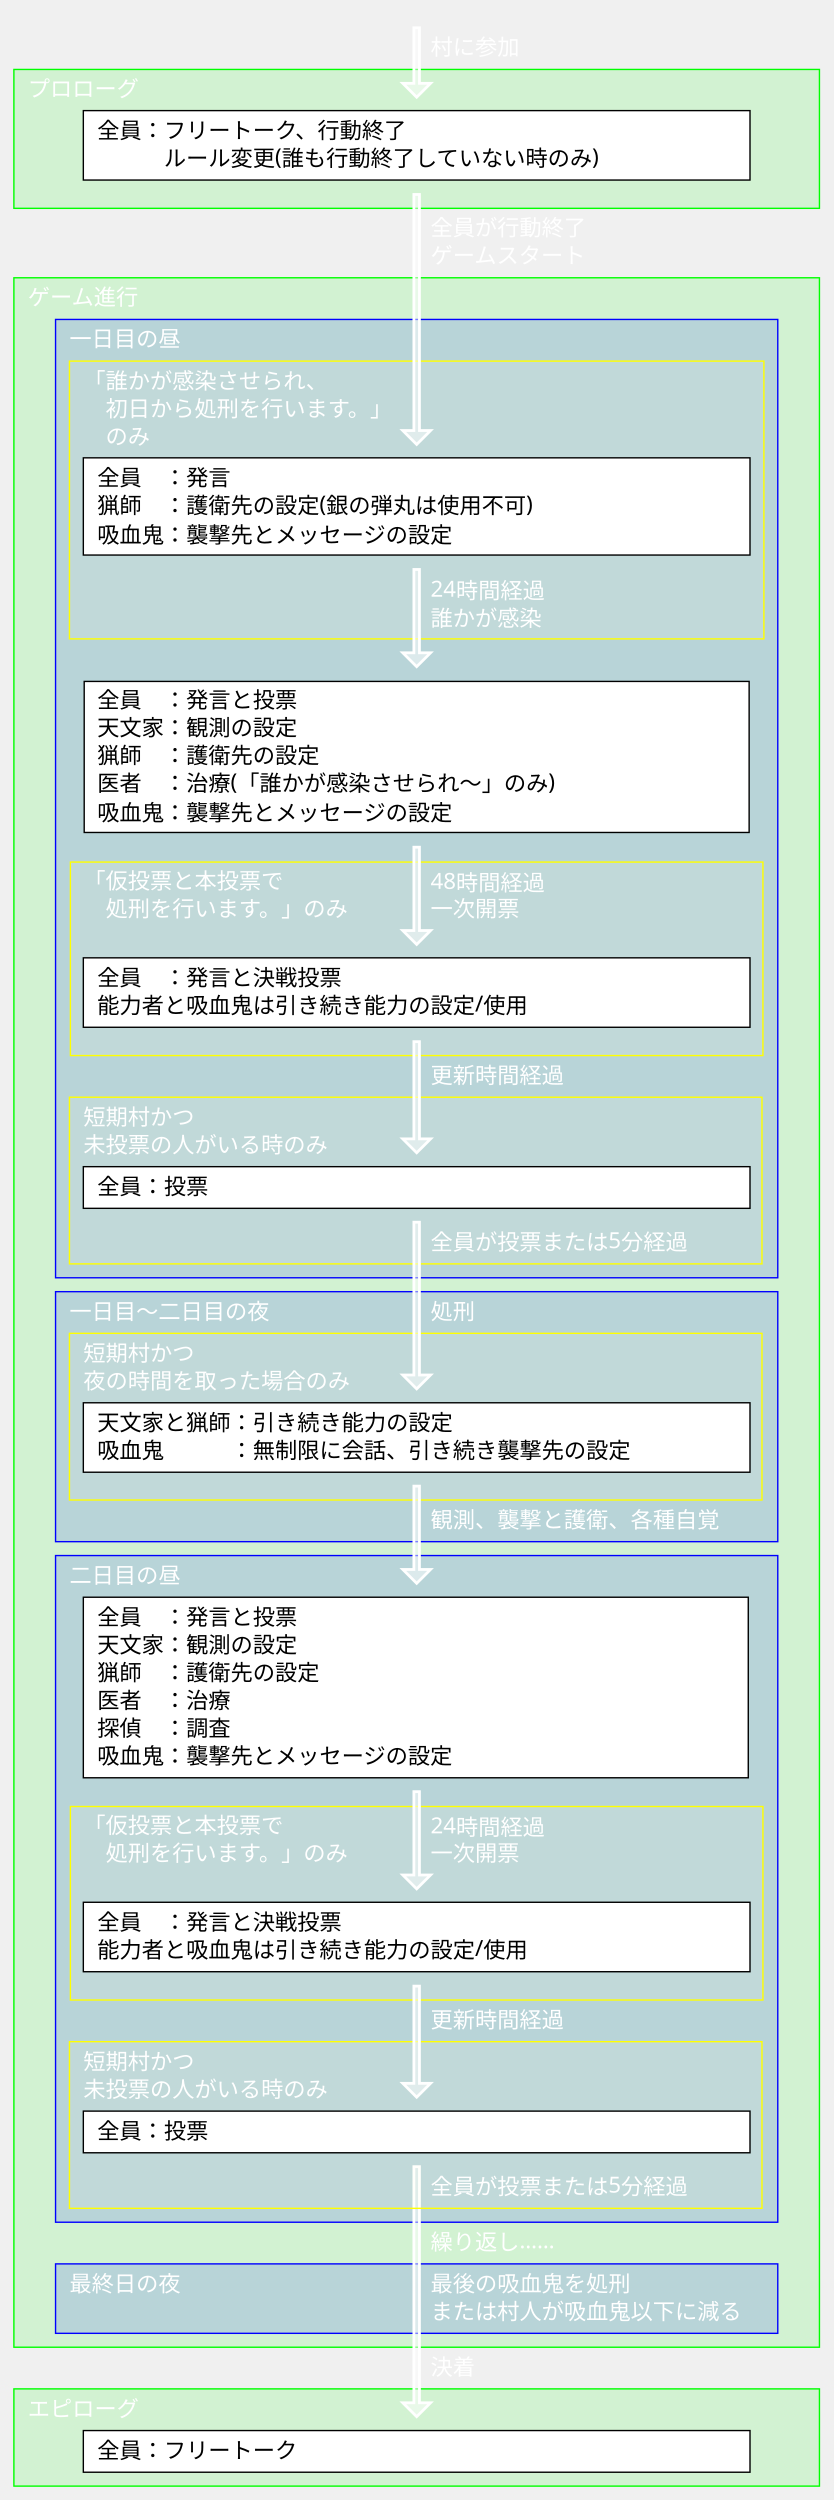
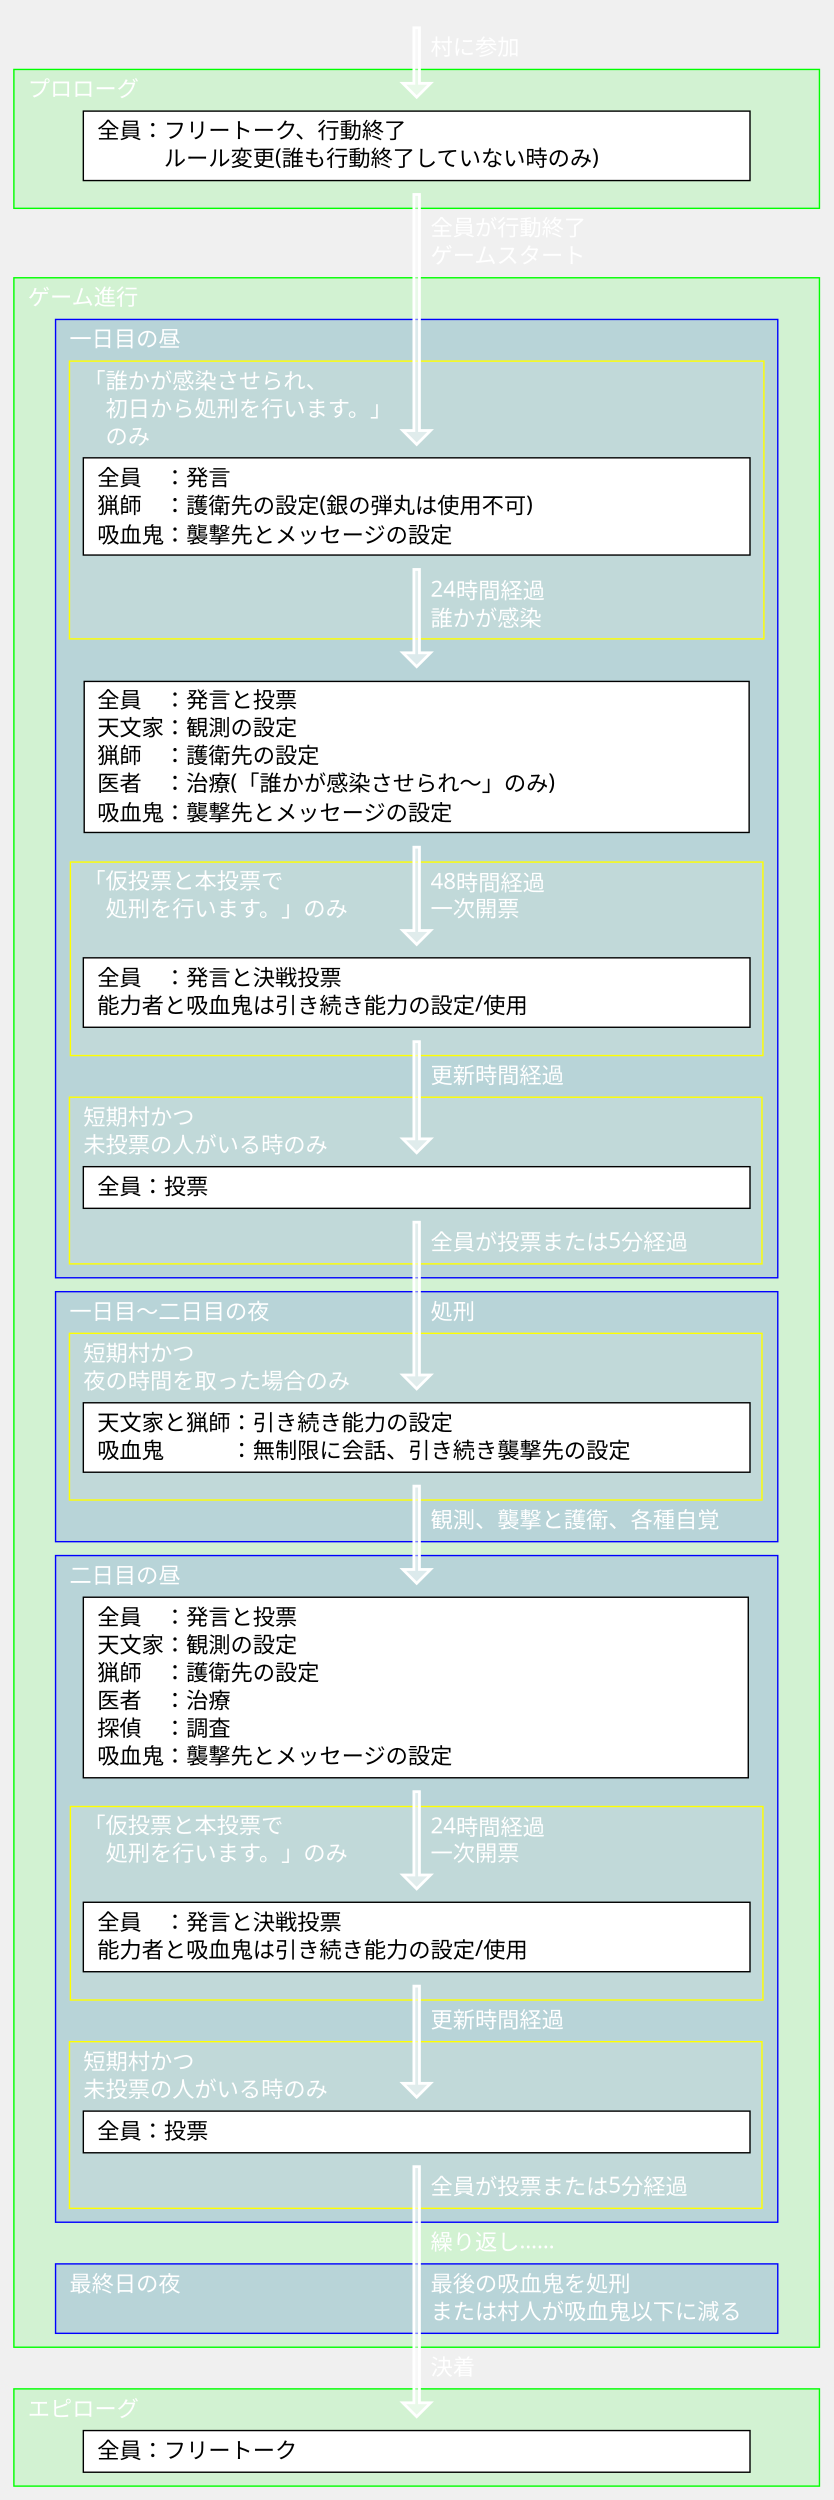
<svg xmlns="http://www.w3.org/2000/svg" width="600" height="1800" id="svg4309" version="1.1">
  <defs id="defs166" />
  <g id="layer1" transform="translate(0,747.6378)">
    <rect y="-547.638" x="10" height="1490" width="580" id="rect7648" style="fill:#01ff01;fill-opacity:0.125;fill-rule:evenodd;stroke:#00ff00;stroke-width:1;stroke-linecap:butt;stroke-linejoin:miter;stroke-miterlimit:4;stroke-opacity:1;stroke-dasharray:none" />
    <rect style="fill:#01ff01;fill-opacity:0.125;fill-rule:evenodd;stroke:#00ff00;stroke-width:1;stroke-linecap:butt;stroke-linejoin:miter;stroke-miterlimit:4;stroke-opacity:1;stroke-dasharray:none" id="rect2985" width="580" height="100" x="10" y="-697.638" />
    <text xml:space="preserve" style="font-size:16px;font-style:normal;font-weight:normal;line-height:125%;letter-spacing:0px;word-spacing:0px;fill:#ffffff;fill-opacity:1;stroke:none;font-family:IPAGothic" x="20" y="-678" id="text5573">
      <tspan id="tspan5575" x="20" y="-678">プロローグ</tspan>
    </text>
    <text xml:space="preserve" style="font-size:16px;font-style:normal;font-weight:normal;line-height:125%;letter-spacing:0px;word-spacing:0px;fill:#ffffff;fill-opacity:1;stroke:none;font-family:IPAGothic" x="310" y="-708" id="text5573-4">
      <tspan id="tspan5575-7" x="310" y="-708">村に参加</tspan>
    </text>
-     <rect style="fill:#ffffff;fill-opacity:1;stroke:#000000;stroke-width:1;stroke-miterlimit:4;stroke-opacity:1;stroke-dasharray:none" id="rect7020" width="480" height="50" x="60" y="-668" />
+     <rect style="fill:#ffffff;fill-opacity:1;stroke:#000000;stroke-width:1;stroke-miterlimit:4;stroke-opacity:1;stroke-dasharray:none" id="rect7020" width="480" height="50" x="60" y="-667.638" />
    <text xml:space="preserve" style="font-size:16px;font-style:normal;font-weight:normal;line-height:125%;letter-spacing:0px;word-spacing:0px;fill:#000000;fill-opacity:1;stroke:none;font-family:IPAGothic" x="70" y="-648" id="text7402">
      <tspan id="tspan7404" x="70" y="-648">全員：フリートーク、行動終了</tspan>
      <tspan x="70" y="-628" id="tspan7406">　　　ルール変更(誰も行動終了していない時のみ)</tspan>
    </text>
    <text id="text7650" y="-578" x="310" style="font-size:16px;font-style:normal;font-weight:normal;line-height:125%;letter-spacing:0px;word-spacing:0px;fill:#ffffff;fill-opacity:1;stroke:none;font-family:IPAGothic" xml:space="preserve">
      <tspan y="-578" x="310" id="tspan7652">全員が行動終了</tspan>
      <tspan y="-558" x="310" id="tspan7658">ゲームスタート</tspan>
    </text>
-     <text xml:space="preserve" style="font-size:16px;font-style:normal;font-weight:normal;line-height:125%;letter-spacing:0px;word-spacing:0px;fill:#000000;fill-opacity:1;stroke:none;font-family:IPAGothic" x="650" y="222.362" id="text7654">
-       <tspan id="tspan7656" x="650" y="222.362" />
-     </text>
    <text xml:space="preserve" style="font-size:16px;font-style:normal;font-weight:normal;line-height:125%;letter-spacing:0px;word-spacing:0px;fill:#ffffff;fill-opacity:1;stroke:none;font-family:IPAGothic" x="20" y="-528" id="text7660">
      <tspan id="tspan7662" x="20" y="-528">ゲーム進行</tspan>
    </text>
    <rect y="-517.638" x="40" height="690" width="520" id="rect7664" style="fill:#0101ff;fill-opacity:0.125;stroke:#0000ff;stroke-width:1;stroke-miterlimit:4;stroke-opacity:1;stroke-dasharray:none" />
    <text id="text7666" y="-498" x="50" style="font-size:16px;font-style:normal;font-weight:normal;line-height:125%;letter-spacing:0px;word-spacing:0px;fill:#ffffff;fill-opacity:1;stroke:none;font-family:IPAGothic" xml:space="preserve">
      <tspan y="-498" x="50" id="tspan7668">一日目の昼</tspan>
    </text>
-     <path style="fill:#ffffff;fill-opacity:0.502;stroke:#ffffff;stroke-width:2;stroke-miterlimit:4;stroke-opacity:1" d="m 302,-727.638 0,40 8,0 -10,10 -10,-10 8,0 0,-40 z" id="rect7676" />
    <rect y="-487.638" x="50" height="200" width="500" id="rect7681" style="fill:#ffffe0;fill-opacity:0.125;stroke:#ffff00;stroke-width:1;stroke-miterlimit:4;stroke-opacity:1;stroke-dasharray:none" />
    <rect y="-418" x="60" height="70" width="480" id="rect7715" style="fill:#ffffff;fill-opacity:1;stroke:#000000;stroke-width:1;stroke-miterlimit:4;stroke-opacity:1;stroke-dasharray:none" />
    <text id="text7717" y="-398" x="70" style="font-size:16px;font-style:normal;font-weight:normal;line-height:125%;letter-spacing:0px;word-spacing:0px;fill:#000000;fill-opacity:1;stroke:none;font-family:IPAGothic" xml:space="preserve">
      <tspan id="tspan7721" y="-398" x="70">全員　：発言</tspan>
      <tspan y="-378" x="70" id="tspan7725">猟師　：護衛先の設定(銀の弾丸は使用不可)</tspan>
      <tspan y="-356.76" x="70" id="tspan7727">吸血鬼：襲撃先とメッセージの設定</tspan>
    </text>
    <text xml:space="preserve" style="font-size:16px;font-style:normal;font-weight:normal;line-height:125%;letter-spacing:0px;word-spacing:0px;fill:#ffffff;fill-opacity:1;stroke:none;font-family:IPAGothic" x="310" y="-318" id="text7744">
      <tspan id="tspan7748" x="310" y="-318">24時間経過</tspan>
      <tspan x="310" y="-296.76" id="tspan7752">誰かが感染</tspan>
    </text>
    <rect style="fill:#ffffff;fill-opacity:1;stroke:#000000;stroke-width:1;stroke-miterlimit:4;stroke-opacity:1;stroke-dasharray:none" id="rect7754" width="478.754" height="108.754" x="60.623" y="-257.015" />
    <text xml:space="preserve" style="font-size:16px;font-style:normal;font-weight:normal;line-height:125%;letter-spacing:0px;word-spacing:0px;fill:#000000;fill-opacity:1;stroke:none;font-family:IPAGothic" x="70" y="-238" id="text7756">
      <tspan x="70" y="-238" id="tspan7780">全員　：発言と投票</tspan>
      <tspan x="70" y="-218" id="tspan7784">天文家：観測の設定</tspan>
      <tspan x="70" y="-198" id="tspan7786">猟師　：護衛先の設定</tspan>
      <tspan x="70" y="-178" id="tspan7788">医者　：治療(「誰かが感染させられ〜」のみ)</tspan>
      <tspan x="70" y="-156.76" id="tspan7790">吸血鬼：襲撃先とメッセージの設定</tspan>
    </text>
    <rect style="fill:#ffffe0;fill-opacity:0.125;stroke:#ffff00;stroke-width:1;stroke-miterlimit:4;stroke-opacity:1;stroke-dasharray:none" id="rect7792" width="498.617" height="139.309" x="50.691" y="-126.946" />
-     <path id="path7794" d="m 302,-137.638 0,60 8,0 -10,10 -10,-10 8,0 0,-60 z" style="fill:#ffffff;fill-opacity:0.502;stroke:#ffffff;stroke-width:2;stroke-miterlimit:4;stroke-opacity:1;stroke-dasharray:none" />
    <text id="text7796" y="-107.638" x="310" style="font-size:16px;font-style:normal;font-weight:normal;line-height:125%;letter-spacing:0px;word-spacing:0px;fill:#ffffff;fill-opacity:1;stroke:none;font-family:IPAGothic" xml:space="preserve">
      <tspan id="tspan7800" y="-107.638" x="310">48時間経過</tspan>
      <tspan y="-87.638" x="310" id="tspan7804">一次開票</tspan>
    </text>
    <rect y="-58" x="60" height="50" width="480" id="rect7814" style="fill:#ffffff;fill-opacity:1;stroke:#000000;stroke-width:1;stroke-miterlimit:4;stroke-opacity:1;stroke-dasharray:none" />
    <text id="text7816" y="-38" x="70" style="font-size:16px;font-style:normal;font-weight:normal;line-height:125%;letter-spacing:0px;word-spacing:0px;fill:#000000;fill-opacity:1;stroke:none;font-family:IPAGothic" xml:space="preserve">
      <tspan id="tspan7826" y="-38" x="70">全員　：発言と決戦投票</tspan>
      <tspan y="-18" x="70" id="tspan7839">能力者と吸血鬼は引き続き能力の設定/使用</tspan>
    </text>
    <rect y="42.362" x="50" height="120" width="498.617" id="rect3069" style="fill:#ffffe0;fill-opacity:0.125;stroke:#ffff00;stroke-width:1;stroke-miterlimit:4;stroke-opacity:1;stroke-dasharray:none" />
    <text xml:space="preserve" style="font-size:16px;font-style:normal;font-weight:normal;line-height:125%;letter-spacing:0px;word-spacing:0px;fill:#ffffff;fill-opacity:1;stroke:none;font-family:IPAGothic" x="310" y="32.362" id="text3071">
      <tspan id="tspan3075" x="310" y="32.362">更新時間経過</tspan>
    </text>
    <text id="text3081" y="62.362" x="60" style="font-size:16px;font-style:normal;font-weight:normal;line-height:125%;letter-spacing:0px;word-spacing:0px;fill:#ffffff;fill-opacity:1;stroke:none;font-family:IPAGothic" xml:space="preserve">
      <tspan y="62.362" x="60" id="tspan3087">短期村かつ</tspan>
      <tspan y="82.362" x="60" id="tspan3094">未投票の人がいる時のみ</tspan>
    </text>
    <rect style="fill:#ffffff;fill-opacity:1;stroke:#000000;stroke-width:1;stroke-miterlimit:4;stroke-opacity:1;stroke-dasharray:none" id="rect3096" width="480" height="30" x="60" y="92.362" />
    <text xml:space="preserve" style="font-size:16px;font-style:normal;font-weight:normal;line-height:125%;letter-spacing:0px;word-spacing:0px;fill:#000000;fill-opacity:1;stroke:none;font-family:IPAGothic" x="70" y="112.362" id="text3098">
      <tspan id="tspan3102" x="70" y="112.362">全員：投票</tspan>
    </text>
    <text id="text3108" y="152.362" x="310" style="font-size:16px;font-style:normal;font-weight:normal;line-height:125%;letter-spacing:0px;word-spacing:0px;fill:#ffffff;fill-opacity:1;stroke:none;font-family:IPAGothic" xml:space="preserve">
      <tspan y="152.362" x="310" id="tspan3110">全員が投票または5分経過</tspan>
    </text>
    <rect style="fill:#0101ff;fill-opacity:0.125;stroke:#0000ff;stroke-width:1;stroke-miterlimit:4;stroke-opacity:1;stroke-dasharray:none" id="rect3112" width="520" height="180" x="40" y="182.362" />
    <rect style="fill:#ffffe0;fill-opacity:0.125;stroke:#ffff00;stroke-width:1;stroke-miterlimit:4;stroke-opacity:1;stroke-dasharray:none" id="rect3114" width="498.617" height="120" x="50" y="212.362" />
    <text id="text3116" y="202.362" x="310" style="font-size:16px;font-style:normal;font-weight:normal;line-height:125%;letter-spacing:0px;word-spacing:0px;fill:#ffffff;fill-opacity:1;stroke:none;font-family:IPAGothic" xml:space="preserve">
      <tspan y="202.362" x="310" id="tspan3118">処刑</tspan>
    </text>
    <text xml:space="preserve" style="font-size:16px;font-style:normal;font-weight:normal;line-height:125%;letter-spacing:0px;word-spacing:0px;fill:#ffffff;fill-opacity:1;stroke:none;font-family:IPAGothic" x="50" y="202.362" id="text3128">
      <tspan id="tspan3130" x="50" y="202.362">一日目〜二日目の夜</tspan>
    </text>
-     <path id="path3106" d="m 302,132.362 0,110 8,0 -10,10 -10,-10 8,0 0,-110 z" style="fill:#ffffff;fill-opacity:0.502;stroke:#ffffff;stroke-width:2;stroke-miterlimit:4;stroke-opacity:1;stroke-dasharray:none" />
-     <path style="fill:#ffffff;fill-opacity:0.502;stroke:#ffffff;stroke-width:2;stroke-miterlimit:4;stroke-opacity:1;stroke-dasharray:none" d="m 302,2.362 0,70 8,0 -10,10 -10,-10 8,0 0,-70 z" id="path3079" />
    <text xml:space="preserve" style="font-size:16px;font-style:normal;font-weight:normal;line-height:125%;letter-spacing:0px;word-spacing:0px;fill:#ffffff;fill-opacity:1;stroke:none;font-family:IPAGothic" x="60" y="232.362" id="text3132">
      <tspan id="tspan3134" x="60" y="232.362">短期村かつ</tspan>
      <tspan x="60" y="252.362" id="tspan3138">夜の時間を取った場合のみ</tspan>
-       <tspan id="tspan3136" x="60" y="272.362" />
    </text>
    <rect y="262.362" x="60" height="50" width="480" id="rect3140" style="fill:#ffffff;fill-opacity:1;stroke:#000000;stroke-width:1;stroke-miterlimit:4;stroke-opacity:1;stroke-dasharray:none" />
    <text id="text3142" y="282.362" x="70" style="font-size:16px;font-style:normal;font-weight:normal;line-height:125%;letter-spacing:0px;word-spacing:0px;fill:#000000;fill-opacity:1;stroke:none;font-family:IPAGothic" xml:space="preserve">
      <tspan y="282.362" x="70" id="tspan3144">天文家と猟師：引き続き能力の設定</tspan>
      <tspan y="302.362" x="70" id="tspan3146">吸血鬼　　　：無制限に会話、引き続き襲撃先の設定</tspan>
    </text>
    <text xml:space="preserve" style="font-size:16px;font-style:normal;font-weight:normal;line-height:125%;letter-spacing:0px;word-spacing:0px;fill:#ffffff;fill-opacity:1;stroke:none;font-family:IPAGothic" x="310" y="352.362" id="text3150">
      <tspan x="310" y="352.362" id="tspan3156">観測、襲撃と護衛、各種自覚</tspan>
    </text>
    <rect y="372.362" x="40" height="480" width="520" id="rect3162" style="fill:#0101ff;fill-opacity:0.125;stroke:#0000ff;stroke-width:1;stroke-miterlimit:4;stroke-opacity:1;stroke-dasharray:none" />
-     <path style="fill:#ffffff;fill-opacity:0.502;stroke:#ffffff;stroke-width:2;stroke-miterlimit:4;stroke-opacity:1;stroke-dasharray:none" d="m 302,322.362 0,60 8,0 -10,10 -10,-10 8,0 0,-60 z" id="path3148" />
    <text id="text3962" y="392.362" x="50" style="font-size:16px;font-style:normal;font-weight:normal;line-height:125%;letter-spacing:0px;word-spacing:0px;fill:#ffffff;fill-opacity:1;stroke:none;font-family:IPAGothic" xml:space="preserve">
      <tspan y="392.362" x="50" id="tspan3964">二日目の昼</tspan>
    </text>
    <rect y="402.362" x="60" height="130" width="478.754" id="rect3966" style="fill:#ffffff;fill-opacity:1;stroke:#000000;stroke-width:1;stroke-miterlimit:4;stroke-opacity:1;stroke-dasharray:none" />
    <text id="text3968" y="422.362" x="70" style="font-size:16px;font-style:normal;font-weight:normal;line-height:125%;letter-spacing:0px;word-spacing:0px;fill:#000000;fill-opacity:1;stroke:none;font-family:IPAGothic" xml:space="preserve">
      <tspan id="tspan3970" y="422.362" x="70">全員　：発言と投票</tspan>
      <tspan id="tspan3972" y="442.362" x="70">天文家：観測の設定</tspan>
      <tspan id="tspan3974" y="462.362" x="70">猟師　：護衛先の設定</tspan>
      <tspan id="tspan3976" y="482.362" x="70">医者　：治療</tspan>
      <tspan y="502.362" x="70" id="tspan3984">探偵　：調査</tspan>
      <tspan id="tspan3978" y="522.362" x="70">吸血鬼：襲撃先とメッセージの設定</tspan>
-     </text>
-     <text xml:space="preserve" style="font-size:16px;font-style:normal;font-weight:normal;line-height:125%;letter-spacing:0px;word-spacing:0px;fill:#000000;fill-opacity:1;stroke:none;font-family:IPAGothic" x="636" y="162.362" id="text3980">
-       <tspan id="tspan3982" x="636" y="162.362" />
    </text>
    <text xml:space="preserve" style="font-size:16px;font-style:normal;font-weight:normal;line-height:125%;letter-spacing:0px;word-spacing:0px;fill:#ffffff;fill-opacity:1;stroke:none;font-family:IPAGothic;-inkscape-font-specification:IPAGothic;font-stretch:normal;font-variant:normal;text-anchor:start;text-align:start;writing-mode:lr" x="310" y="872.362" id="text4000">
      <tspan x="310" y="872.362" id="tspan4002">繰り返し……</tspan>
    </text>
    <rect style="fill:#0101ff;fill-opacity:0.125;stroke:#0000ff;stroke-width:1;stroke-miterlimit:4;stroke-opacity:1;stroke-dasharray:none" id="rect4004" width="520" height="50" x="40" y="882.362" />
    <text xml:space="preserve" style="font-size:16px;font-style:normal;font-weight:normal;line-height:125%;letter-spacing:0px;word-spacing:0px;fill:#ffffff;fill-opacity:1;stroke:none;font-family:IPAGothic;-inkscape-font-specification:IPAGothic;font-stretch:normal;font-variant:normal;text-anchor:start;text-align:start;writing-mode:lr" x="50" y="902.362" id="text4006">
      <tspan id="tspan4008" x="50" y="902.362">最終日の夜</tspan>
    </text>
    <text id="text4010" y="902.362" x="310" style="font-size:16px;font-style:normal;font-weight:normal;line-height:125%;letter-spacing:0px;word-spacing:0px;fill:#ffffff;fill-opacity:1;stroke:none;font-family:IPAGothic;-inkscape-font-specification:IPAGothic;font-stretch:normal;font-variant:normal;text-anchor:start;text-align:start;writing-mode:lr" xml:space="preserve">
      <tspan id="tspan4012" y="902.362" x="310">最後の吸血鬼を処刑</tspan>
      <tspan y="922.362" x="310" id="tspan4014">または村人が吸血鬼以下に減る</tspan>
    </text>
    <text id="text4016" y="962.362" x="310" style="font-size:16px;font-style:normal;font-weight:normal;line-height:125%;letter-spacing:0px;word-spacing:0px;fill:#ffffff;fill-opacity:1;stroke:none;font-family:IPAGothic;-inkscape-font-specification:IPAGothic;font-stretch:normal;font-variant:normal;text-anchor:start;text-align:start;writing-mode:lr" xml:space="preserve">
      <tspan id="tspan4018" y="962.362" x="310">決着</tspan>
    </text>
    <rect y="972.362" x="10" height="70" width="580" id="rect4020" style="fill:#01ff01;fill-opacity:0.125;fill-rule:evenodd;stroke:#00ff00;stroke-width:1;stroke-linecap:butt;stroke-linejoin:miter;stroke-miterlimit:4;stroke-opacity:1;stroke-dasharray:none" />
    <text id="text4022" y="992.362" x="20" style="font-size:16px;font-style:normal;font-weight:normal;line-height:125%;letter-spacing:0px;word-spacing:0px;fill:#ffffff;fill-opacity:1;stroke:none;font-family:IPAGothic;-inkscape-font-specification:IPAGothic;font-stretch:normal;font-variant:normal;text-anchor:start;text-align:start;writing-mode:lr" xml:space="preserve">
      <tspan y="992.362" x="20" id="tspan4024">エピローグ</tspan>
    </text>
    <rect y="1002.362" x="60" height="30" width="480" id="rect4026" style="fill:#ffffff;fill-opacity:1;stroke:#000000;stroke-width:1;stroke-miterlimit:4;stroke-opacity:1;stroke-dasharray:none" />
-     <path id="path3986" d="m 302,812.362 0,170 8,0 -10,10 -10,-10 8,0 0,-170 z" style="fill:#ffffff;fill-opacity:0.502;stroke:#ffffff;stroke-width:2;stroke-miterlimit:4;stroke-opacity:1;stroke-dasharray:none" />
    <text id="text4028" y="1022.362" x="70" style="font-size:16px;font-style:normal;font-weight:normal;line-height:125%;letter-spacing:0px;word-spacing:0px;fill:#000000;fill-opacity:1;stroke:none;font-family:IPAGothic;-inkscape-font-specification:IPAGothic;font-stretch:normal;font-variant:normal;text-anchor:start;text-align:start;writing-mode:lr" xml:space="preserve">
      <tspan id="tspan4032" y="1022.362" x="70">全員：フリートーク</tspan>
    </text>
    <rect y="553.054" x="50.691" height="139.309" width="498.617" id="rect3335" style="fill:#ffffe0;fill-opacity:0.125;stroke:#ffff00;stroke-width:1;stroke-miterlimit:4;stroke-opacity:1;stroke-dasharray:none" />
    <text xml:space="preserve" style="font-size:16px;font-style:normal;font-weight:normal;line-height:125%;letter-spacing:0px;word-spacing:0px;fill:#ffffff;fill-opacity:1;stroke:none;font-family:IPAGothic" x="310" y="572.362" id="text3337">
      <tspan x="310" y="572.362" id="tspan3339">24時間経過</tspan>
      <tspan id="tspan3341" x="310" y="592.362">一次開票</tspan>
    </text>
    <rect style="fill:#ffffff;fill-opacity:1;stroke:#000000;stroke-width:1;stroke-miterlimit:4;stroke-opacity:1;stroke-dasharray:none" id="rect3351" width="480" height="50" x="60" y="622" />
    <text xml:space="preserve" style="font-size:16px;font-style:normal;font-weight:normal;line-height:125%;letter-spacing:0px;word-spacing:0px;fill:#000000;fill-opacity:1;stroke:none;font-family:IPAGothic" x="70" y="642" id="text3353">
      <tspan x="70" y="642" id="tspan3355">全員　：発言と決戦投票</tspan>
      <tspan id="tspan3357" x="70" y="662">能力者と吸血鬼は引き続き能力の設定/使用</tspan>
    </text>
    <rect style="fill:#ffffe0;fill-opacity:0.125;stroke:#ffff00;stroke-width:1;stroke-miterlimit:4;stroke-opacity:1;stroke-dasharray:none" id="rect3359" width="498.617" height="120" x="50" y="722.362" />
    <text id="text3361" y="712.362" x="310" style="font-size:16px;font-style:normal;font-weight:normal;line-height:125%;letter-spacing:0px;word-spacing:0px;fill:#ffffff;fill-opacity:1;stroke:none;font-family:IPAGothic" xml:space="preserve">
      <tspan y="712.362" x="310" id="tspan3363">更新時間経過</tspan>
    </text>
    <text xml:space="preserve" style="font-size:16px;font-style:normal;font-weight:normal;line-height:125%;letter-spacing:0px;word-spacing:0px;fill:#ffffff;fill-opacity:1;stroke:none;font-family:IPAGothic" x="60" y="742.362" id="text3365">
      <tspan id="tspan3367" x="60" y="742.362">短期村かつ</tspan>
      <tspan id="tspan3369" x="60" y="762.362">未投票の人がいる時のみ</tspan>
    </text>
    <rect y="772.362" x="60" height="30" width="480" id="rect3371" style="fill:#ffffff;fill-opacity:1;stroke:#000000;stroke-width:1;stroke-miterlimit:4;stroke-opacity:1;stroke-dasharray:none" />
    <text id="text3373" y="792.362" x="70" style="font-size:16px;font-style:normal;font-weight:normal;line-height:125%;letter-spacing:0px;word-spacing:0px;fill:#000000;fill-opacity:1;stroke:none;font-family:IPAGothic" xml:space="preserve">
      <tspan y="792.362" x="70" id="tspan3375">全員：投票</tspan>
    </text>
    <text xml:space="preserve" style="font-size:16px;font-style:normal;font-weight:normal;line-height:125%;letter-spacing:0px;word-spacing:0px;fill:#ffffff;fill-opacity:1;stroke:none;font-family:IPAGothic;-inkscape-font-specification:IPAGothic;font-stretch:normal;font-variant:normal;text-anchor:start;text-align:start;writing-mode:lr" x="310" y="832.362" id="text3377">
      <tspan id="tspan3379" x="310" y="832.362">全員が投票または5分経過</tspan>
    </text>
-     <path id="path3381" d="m 302,682.362 0,70 8,0 -10,10 -10,-10 8,0 0,-70 z" style="fill:#ffffff;fill-opacity:0.502;stroke:#ffffff;stroke-width:2;stroke-miterlimit:4;stroke-opacity:1;stroke-dasharray:none" />
-     <path style="fill:#ffffff;fill-opacity:0.502;stroke:#ffffff;stroke-width:2;stroke-miterlimit:4;stroke-opacity:1;stroke-dasharray:none" d="m 302,542.362 0,60 8,0 -10,10 -10,-10 8,0 0,-60 z" id="path3383" />
    <text id="text3904" y="-467.638" x="60" style="font-size:16px;font-style:normal;font-weight:normal;line-height:125%;letter-spacing:0px;word-spacing:0px;fill:#ffffff;fill-opacity:1;stroke:none;font-family:IPAGothic" xml:space="preserve">
      <tspan id="tspan3908" y="-467.638" x="60">「誰かが感染させられ、</tspan>
      <tspan y="-447.638" x="60" id="tspan3917">　初日から処刑を行います。」</tspan>
      <tspan y="-427.638" x="60" id="tspan3919">　のみ</tspan>
    </text>
    <text xml:space="preserve" style="font-size:16px;font-style:normal;font-weight:normal;line-height:125%;letter-spacing:0px;word-spacing:0px;fill:#ffffff;fill-opacity:1;stroke:none;font-family:IPAGothic" x="60" y="-107.638" id="text3921">
      <tspan id="tspan3925" x="60" y="-107.638">「仮投票と本投票で</tspan>
      <tspan x="60" y="-87.638" id="tspan3929">　処刑を行います。」のみ</tspan>
-       <tspan x="60" y="-67.638" id="tspan3931" />
    </text>
    <text id="text3933" y="572.362" x="60" style="font-size:16px;font-style:normal;font-weight:normal;line-height:125%;letter-spacing:0px;word-spacing:0px;fill:#ffffff;fill-opacity:1;stroke:none;font-family:IPAGothic" xml:space="preserve">
      <tspan y="572.362" x="60" id="tspan3937">「仮投票と本投票で</tspan>
      <tspan y="592.362" x="60" id="tspan3941">　処刑を行います。」のみ</tspan>
-       <tspan y="612.362" x="60" id="tspan3943" />
    </text>
+     <path style="fill:#ffffff;fill-opacity:0.502;stroke:#ffffff;stroke-width:2;stroke-miterlimit:4;stroke-opacity:1" d="m 302,-727.638 0,40 8,0 -10,10 -10,-10 8,0 0,-40 z" id="rect7676" />
    <path id="path7679" d="m 302,-607.638 0,170 8,0 -10,10 -10,-10 8,0 0,-170 z" style="fill:#ffffff;fill-opacity:0.502;stroke:#ffffff;stroke-width:2;stroke-miterlimit:4;stroke-opacity:1;stroke-dasharray:none" />
    <path style="fill:#ffffff;fill-opacity:0.502;stroke:#ffffff;stroke-width:2;stroke-miterlimit:4;stroke-opacity:1;stroke-dasharray:none" d="m 302,-337.638 0,60 8,0 -10,10 -10,-10 8,0 0,-60 z" id="path7729" />
+     <path id="path7794" d="m 302,-137.638 0,60 8,0 -10,10 -10,-10 8,0 0,-60 z" style="fill:#ffffff;fill-opacity:0.502;stroke:#ffffff;stroke-width:2;stroke-miterlimit:4;stroke-opacity:1;stroke-dasharray:none" />
+     <path style="fill:#ffffff;fill-opacity:0.502;stroke:#ffffff;stroke-width:2;stroke-miterlimit:4;stroke-opacity:1;stroke-dasharray:none" d="m 302,2.362 0,70 8,0 -10,10 -10,-10 8,0 0,-70 z" id="path3079" />
+     <path id="path3106" d="m 302,132.362 0,110 8,0 -10,10 -10,-10 8,0 0,-110 z" style="fill:#ffffff;fill-opacity:0.502;stroke:#ffffff;stroke-width:2;stroke-miterlimit:4;stroke-opacity:1;stroke-dasharray:none" />
+     <path style="fill:#ffffff;fill-opacity:0.502;stroke:#ffffff;stroke-width:2;stroke-miterlimit:4;stroke-opacity:1;stroke-dasharray:none" d="m 302,322.362 0,60 8,0 -10,10 -10,-10 8,0 0,-60 z" id="path3148" />
+     <path style="fill:#ffffff;fill-opacity:0.502;stroke:#ffffff;stroke-width:2;stroke-miterlimit:4;stroke-opacity:1;stroke-dasharray:none" d="m 302,542.362 0,60 8,0 -10,10 -10,-10 8,0 0,-60 z" id="path3383" />
+     <path id="path3381" d="m 302,682.362 0,70 8,0 -10,10 -10,-10 8,0 0,-70 z" style="fill:#ffffff;fill-opacity:0.502;stroke:#ffffff;stroke-width:2;stroke-miterlimit:4;stroke-opacity:1;stroke-dasharray:none" />
+     <path id="path3986" d="m 302,812.362 0,170 8,0 -10,10 -10,-10 8,0 0,-170 z" style="fill:#ffffff;fill-opacity:0.502;stroke:#ffffff;stroke-width:2;stroke-miterlimit:4;stroke-opacity:1;stroke-dasharray:none" />
  </g>
</svg>
